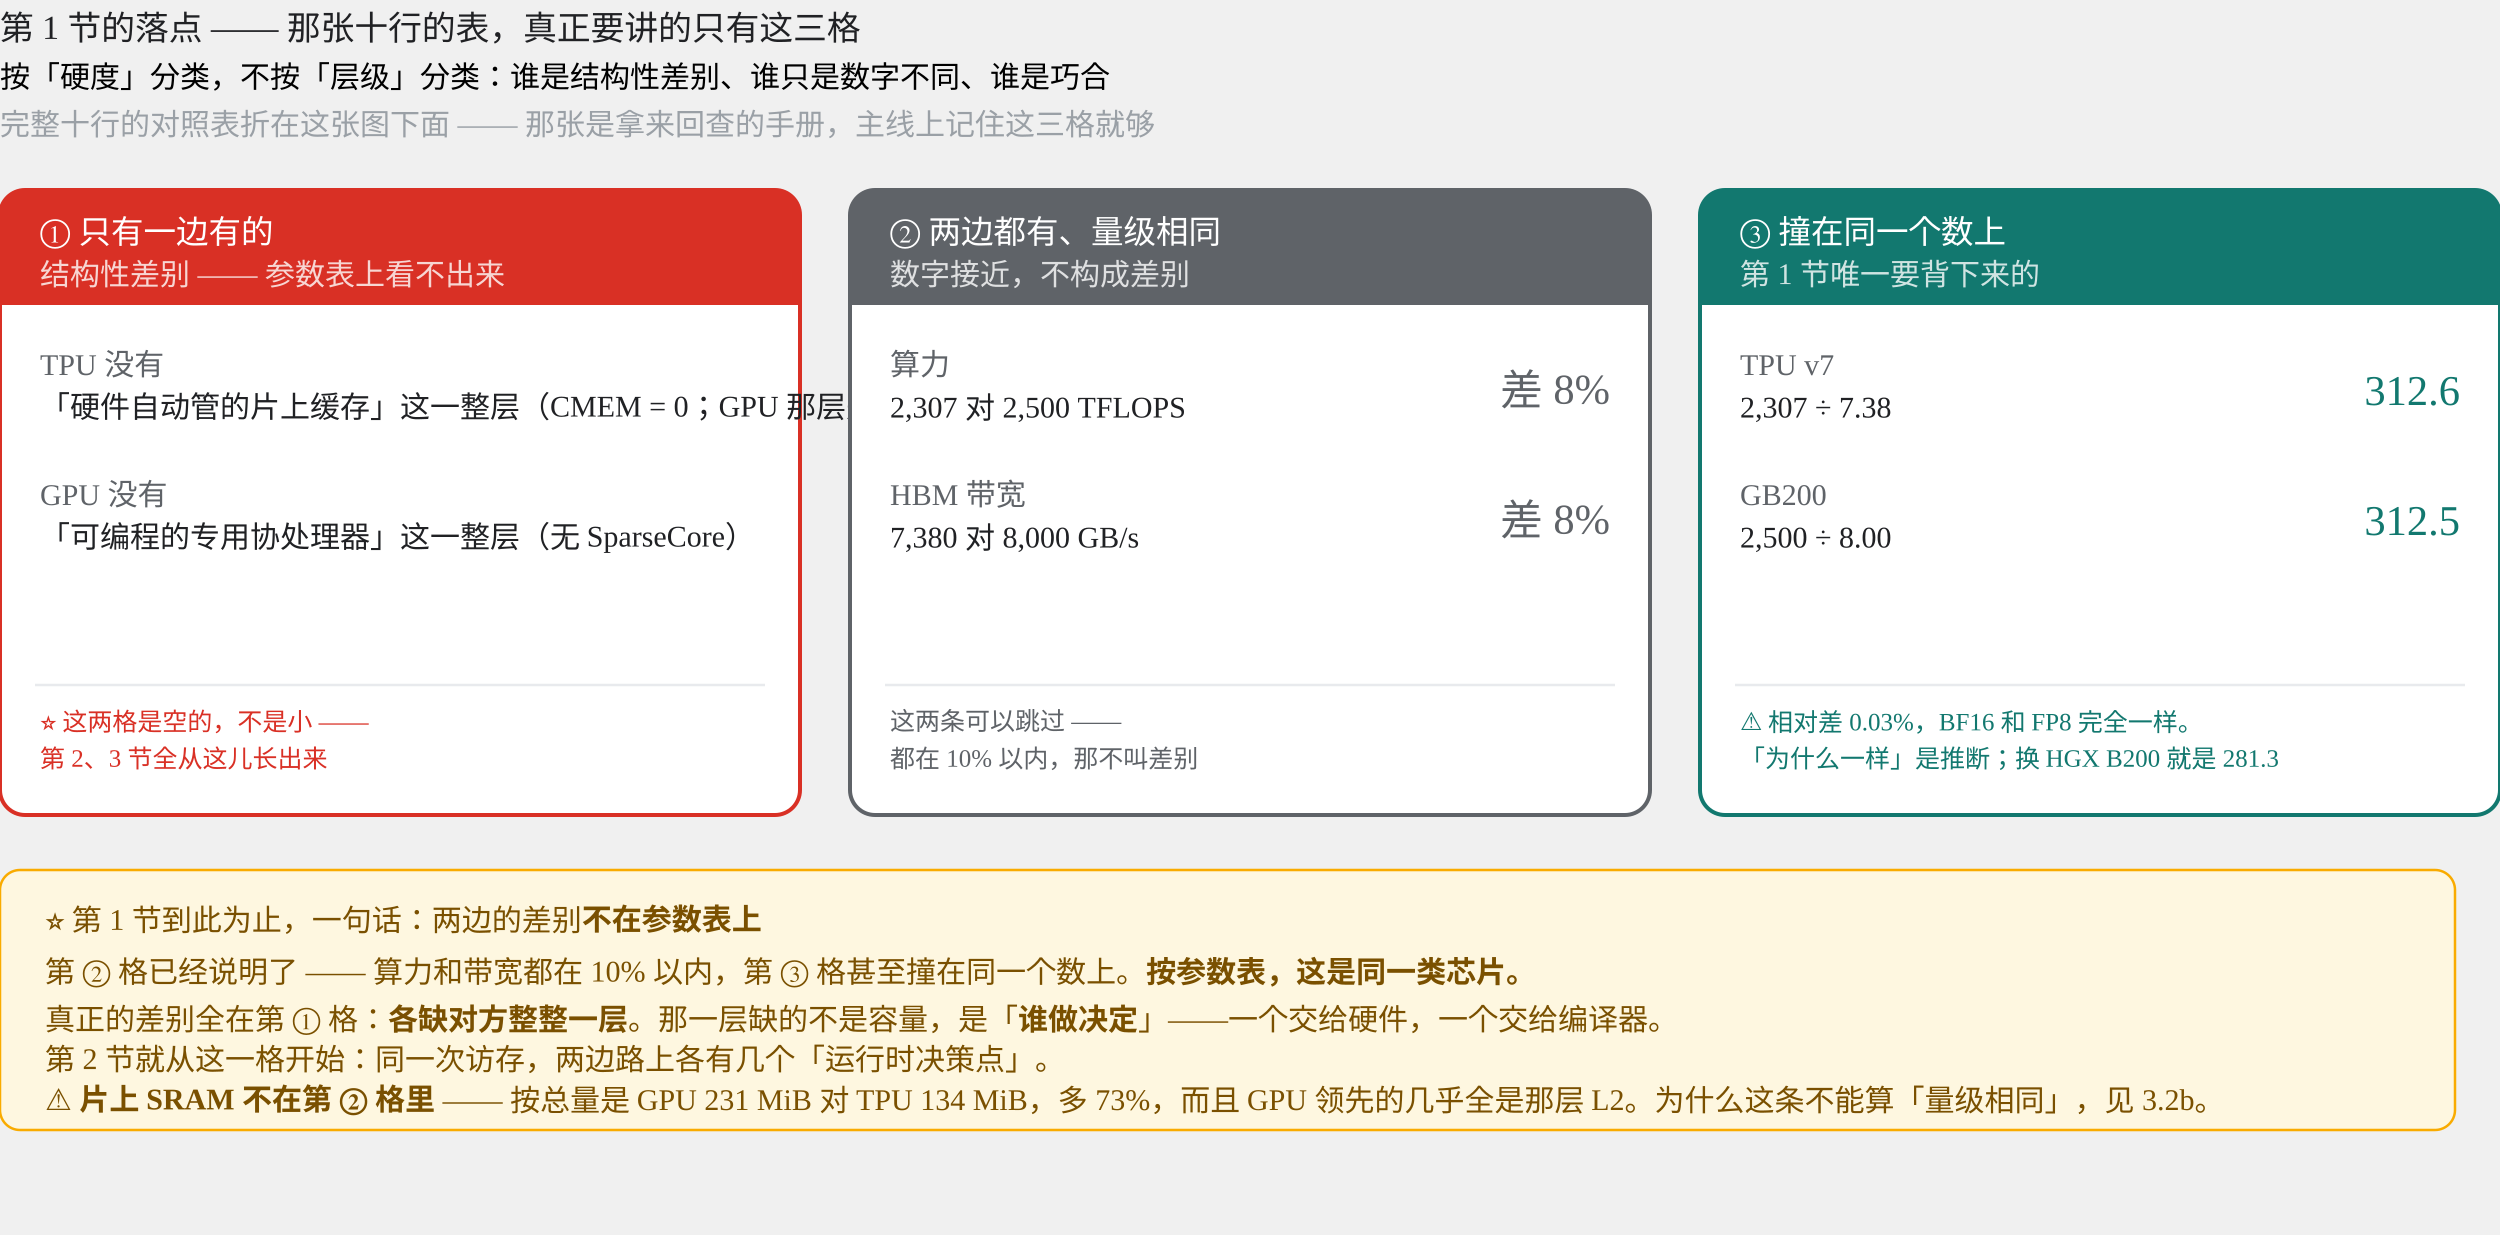
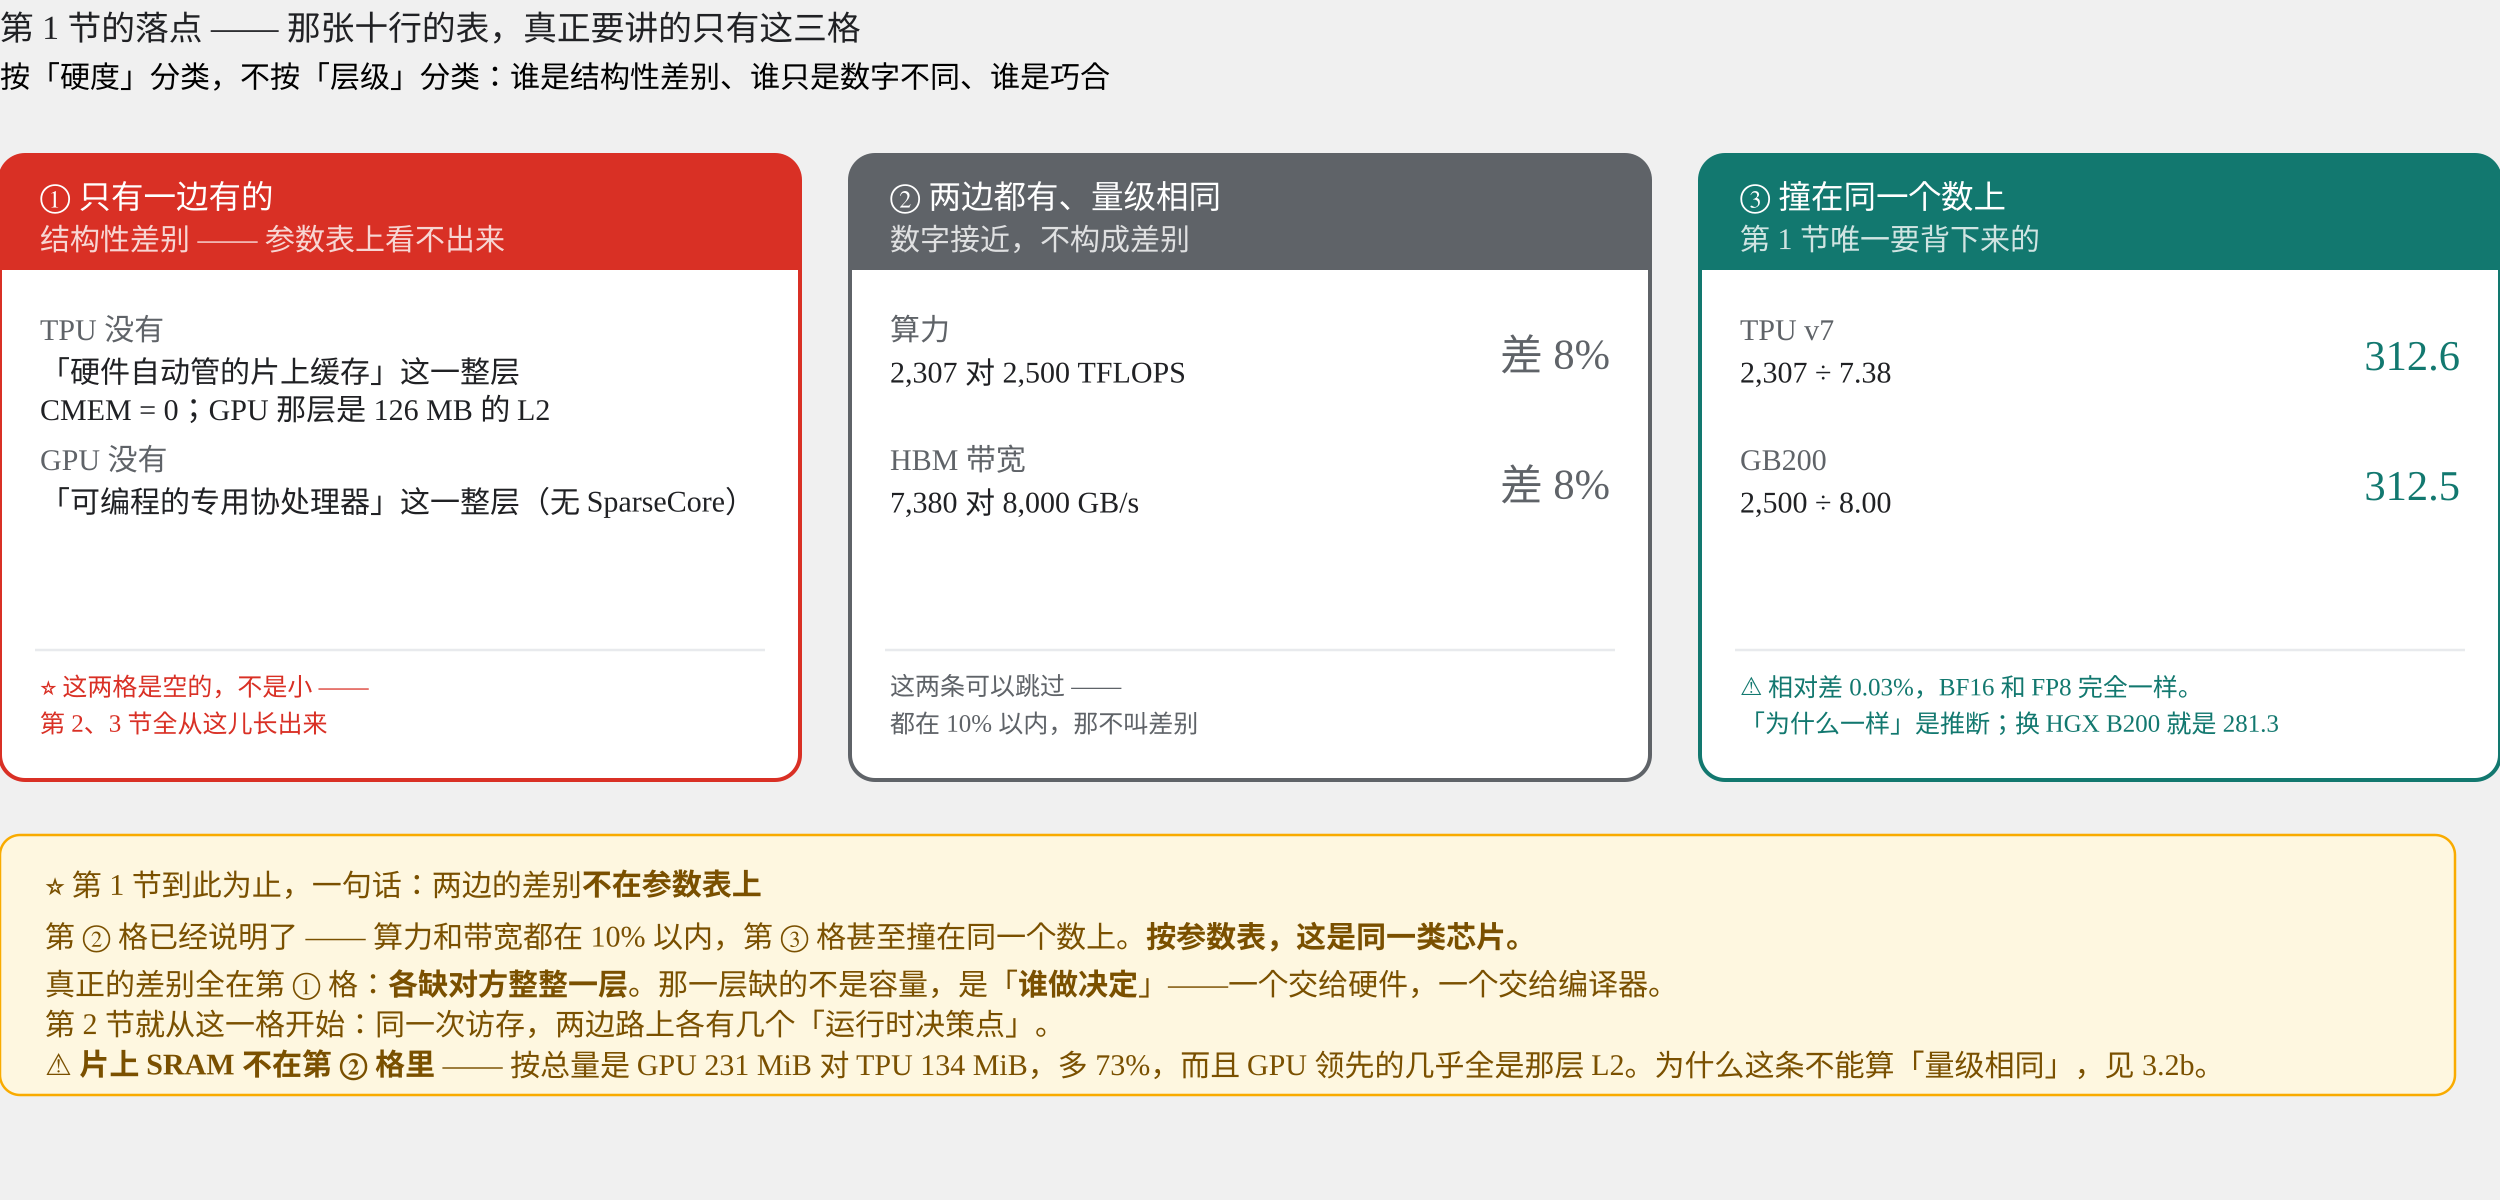
- <svg viewBox="0 0 1000 494" width="100%" role="img" aria-label="第 1 节的落点：只有一边有的、两边量级相同的、以及算力除带宽撞在同一个数上">
+ <svg viewBox="0 0 1000 480" width="100%" role="img" aria-label="第 1 节的落点：只有一边有的、两边量级相同的、以及算力除带宽撞在同一个数上">
  <text class="svglbl" x="0" y="16" fill="#202124" style="font-size:13.5px">第 1 节的落点 —— 那张十行的表，真正要讲的只有这三格</text>
  <text class="svgsm" x="0" y="35">按「硬度」分类，不按「层级」分类：谁是结构性差别、谁只是数字不同、谁是巧合</text>
-   <text class="svgsm" x="0" y="54" fill="#9aa0a6">完整十行的对照表折在这张图下面 —— 那张是拿来回查的手册，主线上记住这三格就够</text>
-   <rect x="0" y="76" width="320" height="250" rx="10" fill="#fff" stroke="#d93025" stroke-width="1.6" />
-   <rect x="0" y="76" width="320" height="46" rx="10" fill="#d93025" />
-   <rect x="0" y="112" width="320" height="10" fill="#d93025" />
-   <text class="svglbl" x="16" y="97" fill="#fff" style="font-size:13px">① 只有一边有的</text>
-   <text class="svgsm" x="16" y="114" fill="#ffffffcc">结构性差别 —— 参数表上看不出来</text>
-   <text class="svgsm" x="16" y="150" fill="#5f6368">TPU 没有</text>
-   <text class="svgsm" x="16" y="167" fill="#202124">「硬件自动管的片上缓存」这一整层（CMEM = 0；GPU 那层是 126 MB L2）</text>
-   <text class="svgsm" x="16" y="202" fill="#5f6368">GPU 没有</text>
-   <text class="svgsm" x="16" y="219" fill="#202124">「可编程的专用协处理器」这一整层（无 SparseCore）</text>
-   <line x1="14" y1="274" x2="306" y2="274" stroke="#e8eaed" />
-   <text class="svgsm" x="16" y="292" fill="#d93025" style="font-size:10px">⭐ 这两格是空的，不是小 ——</text>
-   <text class="svgsm" x="16" y="307" fill="#d93025" style="font-size:10px">第 2、3 节全从这儿长出来</text>
-   <rect x="340" y="76" width="320" height="250" rx="10" fill="#fff" stroke="#5f6368" stroke-width="1.6" />
-   <rect x="340" y="76" width="320" height="46" rx="10" fill="#5f6368" />
-   <rect x="340" y="112" width="320" height="10" fill="#5f6368" />
-   <text class="svglbl" x="356" y="97" fill="#fff" style="font-size:13px">② 两边都有、量级相同</text>
-   <text class="svgsm" x="356" y="114" fill="#ffffffcc">数字接近，不构成差别</text>
-   <text class="svgsm" x="356" y="150" fill="#5f6368">算力</text>
-   <text class="svgsm" x="356" y="167" fill="#202124">2,307 对 2,500 TFLOPS</text>
-   <text class="svgnum" x="644" y="162" text-anchor="end" fill="#5f6368" style="font-size:17px">差 8%</text>
-   <text class="svgsm" x="356" y="202" fill="#5f6368">HBM 带宽</text>
-   <text class="svgsm" x="356" y="219" fill="#202124">7,380 对 8,000 GB/s</text>
-   <text class="svgnum" x="644" y="214" text-anchor="end" fill="#5f6368" style="font-size:17px">差 8%</text>
-   <line x1="354" y1="274" x2="646" y2="274" stroke="#e8eaed" />
-   <text class="svgsm" x="356" y="292" fill="#5f6368" style="font-size:10px">这两条可以跳过 ——</text>
-   <text class="svgsm" x="356" y="307" fill="#5f6368" style="font-size:10px">都在 10% 以内，那不叫差别</text>
-   <rect x="680" y="76" width="320" height="250" rx="10" fill="#fff" stroke="#12786f" stroke-width="1.6" />
-   <rect x="680" y="76" width="320" height="46" rx="10" fill="#12786f" />
-   <rect x="680" y="112" width="320" height="10" fill="#12786f" />
-   <text class="svglbl" x="696" y="97" fill="#fff" style="font-size:13px">③ 撞在同一个数上</text>
-   <text class="svgsm" x="696" y="114" fill="#ffffffcc">第 1 节唯一要背下来的</text>
-   <text class="svgsm" x="696" y="150" fill="#5f6368">TPU v7</text>
-   <text class="svgsm" x="696" y="167" fill="#202124">2,307 ÷ 7.38</text>
-   <text class="svgnum" x="984" y="162" text-anchor="end" fill="#12786f" style="font-size:17px">312.6</text>
-   <text class="svgsm" x="696" y="202" fill="#5f6368">GB200</text>
-   <text class="svgsm" x="696" y="219" fill="#202124">2,500 ÷ 8.00</text>
-   <text class="svgnum" x="984" y="214" text-anchor="end" fill="#12786f" style="font-size:17px">312.5</text>
-   <line x1="694" y1="274" x2="986" y2="274" stroke="#e8eaed" />
-   <text class="svgsm" x="696" y="292" fill="#12786f" style="font-size:10px">⚠️ 相对差 0.03%，BF16 和 FP8 完全一样。</text>
-   <text class="svgsm" x="696" y="307" fill="#12786f" style="font-size:10px">「为什么一样」是推断；换 HGX B200 就是 281.3</text>
-   <rect x="0" y="348" width="982" height="104" rx="8" fill="#fef7e0" stroke="#f9ab00" />
-   <text class="svglbl" x="18" y="372" fill="#7a5000">⭐ 第 1 节到此为止，一句话：两边的差别<tspan font-weight="700">不在参数表上</tspan>
+   <rect x="0" y="62" width="320" height="250" rx="10" fill="#fff" stroke="#d93025" stroke-width="1.6" />
+   <rect x="0" y="62" width="320" height="46" rx="10" fill="#d93025" />
+   <rect x="0" y="98" width="320" height="10" fill="#d93025" />
+   <text class="svglbl" x="16" y="83" fill="#fff" style="font-size:13px">① 只有一边有的</text>
+   <text class="svgsm" x="16" y="100" fill="#ffffffcc">结构性差别 —— 参数表上看不出来</text>
+   <text class="svgsm" x="16" y="136" fill="#5f6368">TPU 没有</text>
+   <text class="svgsm" x="16" y="153" fill="#202124">「硬件自动管的片上缓存」这一整层</text>
+   <text class="svgsm" x="16" y="168" fill="#202124">CMEM = 0；GPU 那层是 126 MB 的 L2</text>
+   <text class="svgsm" x="16" y="188" fill="#5f6368">GPU 没有</text>
+   <text class="svgsm" x="16" y="205" fill="#202124">「可编程的专用协处理器」这一整层（无 SparseCore）</text>
+   <line x1="14" y1="260" x2="306" y2="260" stroke="#e8eaed" />
+   <text class="svgsm" x="16" y="278" fill="#d93025" style="font-size:10px">⭐ 这两格是空的，不是小 ——</text>
+   <text class="svgsm" x="16" y="293" fill="#d93025" style="font-size:10px">第 2、3 节全从这儿长出来</text>
+   <rect x="340" y="62" width="320" height="250" rx="10" fill="#fff" stroke="#5f6368" stroke-width="1.6" />
+   <rect x="340" y="62" width="320" height="46" rx="10" fill="#5f6368" />
+   <rect x="340" y="98" width="320" height="10" fill="#5f6368" />
+   <text class="svglbl" x="356" y="83" fill="#fff" style="font-size:13px">② 两边都有、量级相同</text>
+   <text class="svgsm" x="356" y="100" fill="#ffffffcc">数字接近，不构成差别</text>
+   <text class="svgsm" x="356" y="136" fill="#5f6368">算力</text>
+   <text class="svgsm" x="356" y="153" fill="#202124">2,307 对 2,500 TFLOPS</text>
+   <text class="svgnum" x="644" y="148" text-anchor="end" fill="#5f6368" style="font-size:17px">差 8%</text>
+   <text class="svgsm" x="356" y="188" fill="#5f6368">HBM 带宽</text>
+   <text class="svgsm" x="356" y="205" fill="#202124">7,380 对 8,000 GB/s</text>
+   <text class="svgnum" x="644" y="200" text-anchor="end" fill="#5f6368" style="font-size:17px">差 8%</text>
+   <line x1="354" y1="260" x2="646" y2="260" stroke="#e8eaed" />
+   <text class="svgsm" x="356" y="278" fill="#5f6368" style="font-size:10px">这两条可以跳过 ——</text>
+   <text class="svgsm" x="356" y="293" fill="#5f6368" style="font-size:10px">都在 10% 以内，那不叫差别</text>
+   <rect x="680" y="62" width="320" height="250" rx="10" fill="#fff" stroke="#12786f" stroke-width="1.6" />
+   <rect x="680" y="62" width="320" height="46" rx="10" fill="#12786f" />
+   <rect x="680" y="98" width="320" height="10" fill="#12786f" />
+   <text class="svglbl" x="696" y="83" fill="#fff" style="font-size:13px">③ 撞在同一个数上</text>
+   <text class="svgsm" x="696" y="100" fill="#ffffffcc">第 1 节唯一要背下来的</text>
+   <text class="svgsm" x="696" y="136" fill="#5f6368">TPU v7</text>
+   <text class="svgsm" x="696" y="153" fill="#202124">2,307 ÷ 7.38</text>
+   <text class="svgnum" x="984" y="148" text-anchor="end" fill="#12786f" style="font-size:17px">312.6</text>
+   <text class="svgsm" x="696" y="188" fill="#5f6368">GB200</text>
+   <text class="svgsm" x="696" y="205" fill="#202124">2,500 ÷ 8.00</text>
+   <text class="svgnum" x="984" y="200" text-anchor="end" fill="#12786f" style="font-size:17px">312.5</text>
+   <line x1="694" y1="260" x2="986" y2="260" stroke="#e8eaed" />
+   <text class="svgsm" x="696" y="278" fill="#12786f" style="font-size:10px">⚠️ 相对差 0.03%，BF16 和 FP8 完全一样。</text>
+   <text class="svgsm" x="696" y="293" fill="#12786f" style="font-size:10px">「为什么一样」是推断；换 HGX B200 就是 281.3</text>
+   <rect x="0" y="334" width="982" height="104" rx="8" fill="#fef7e0" stroke="#f9ab00" />
+   <text class="svglbl" x="18" y="358" fill="#7a5000">⭐ 第 1 节到此为止，一句话：两边的差别<tspan font-weight="700">不在参数表上</tspan>
  </text>
-   <text class="svgsm" x="18" y="393" fill="#7a5000">第 ② 格已经说明了 —— 算力和带宽都在 10% 以内，第 ③ 格甚至撞在同一个数上。<tspan font-weight="700">按参数表，这是同一类芯片。</tspan>
+   <text class="svgsm" x="18" y="379" fill="#7a5000">第 ② 格已经说明了 —— 算力和带宽都在 10% 以内，第 ③ 格甚至撞在同一个数上。<tspan font-weight="700">按参数表，这是同一类芯片。</tspan>
  </text>
-   <text class="svgsm" x="18" y="444" fill="#7a5000">⚠️ <tspan font-weight="700">片上 SRAM 不在第 ② 格里</tspan> —— 按总量是 GPU 231 MiB 对 TPU 134 MiB，多 73%，而且 GPU 领先的几乎全是那层 L2。为什么这条不能算「量级相同」，见 3.2b。</text>
-   <text class="svgsm" x="18" y="412" fill="#7a5000">真正的差别全在第 ① 格：<tspan font-weight="700">各缺对方整整一层</tspan>。那一层缺的不是容量，是「<tspan font-weight="700">谁做决定</tspan>」——一个交给硬件，一个交给编译器。</text>
-   <text class="svgsm" x="18" y="428" fill="#7a5000">第 2 节就从这一格开始：同一次访存，两边路上各有几个「运行时决策点」。</text>
+   <text class="svgsm" x="18" y="430" fill="#7a5000">⚠️ <tspan font-weight="700">片上 SRAM 不在第 ② 格里</tspan> —— 按总量是 GPU 231 MiB 对 TPU 134 MiB，多 73%，而且 GPU 领先的几乎全是那层 L2。为什么这条不能算「量级相同」，见 3.2b。</text>
+   <text class="svgsm" x="18" y="398" fill="#7a5000">真正的差别全在第 ① 格：<tspan font-weight="700">各缺对方整整一层</tspan>。那一层缺的不是容量，是「<tspan font-weight="700">谁做决定</tspan>」——一个交给硬件，一个交给编译器。</text>
+   <text class="svgsm" x="18" y="414" fill="#7a5000">第 2 节就从这一格开始：同一次访存，两边路上各有几个「运行时决策点」。</text>
</svg>
